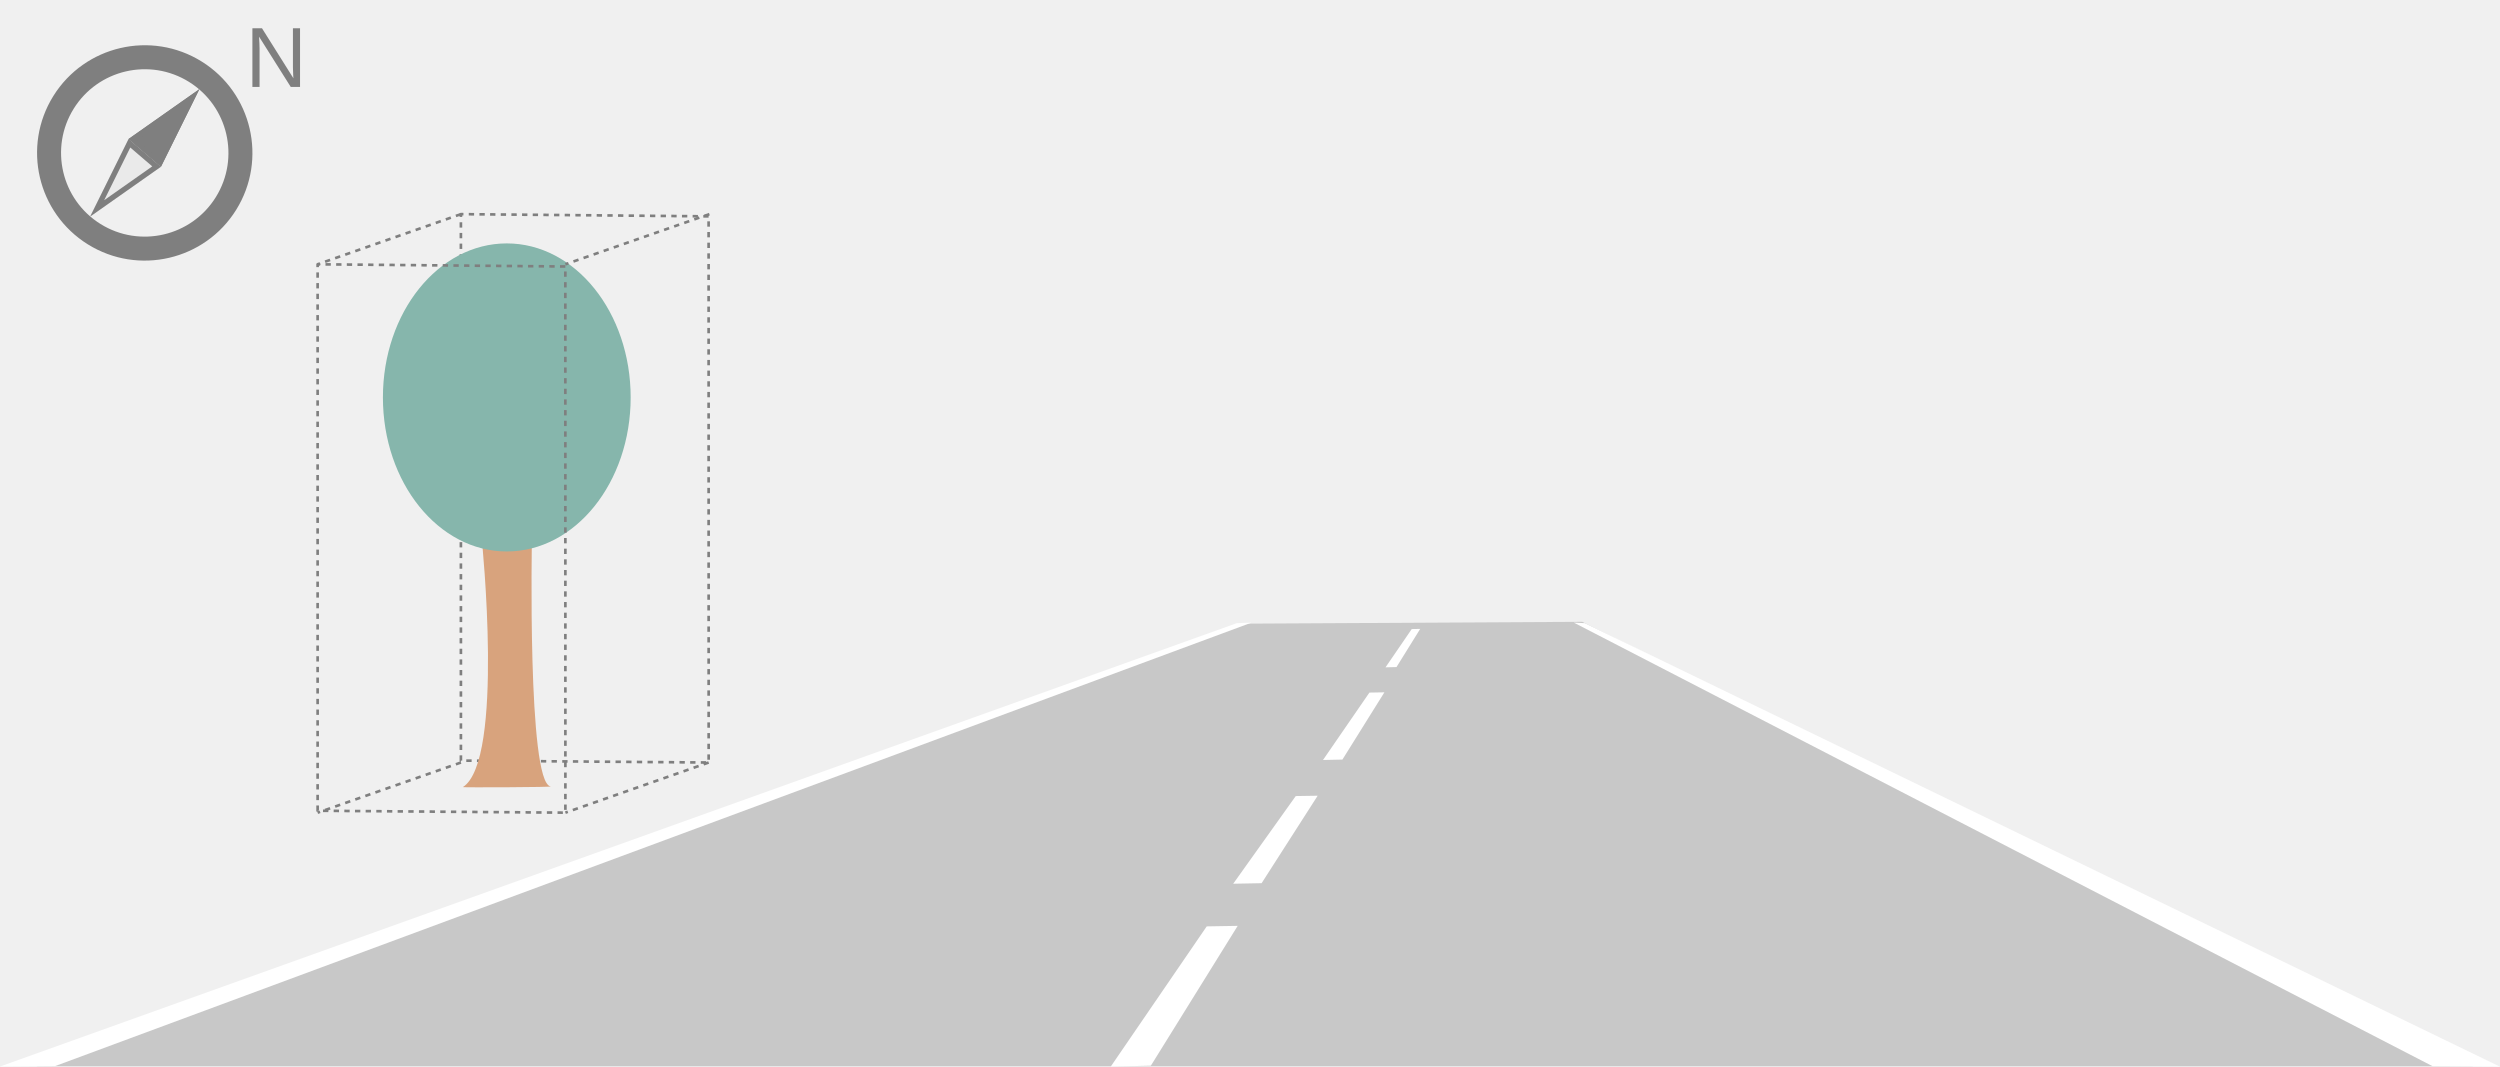
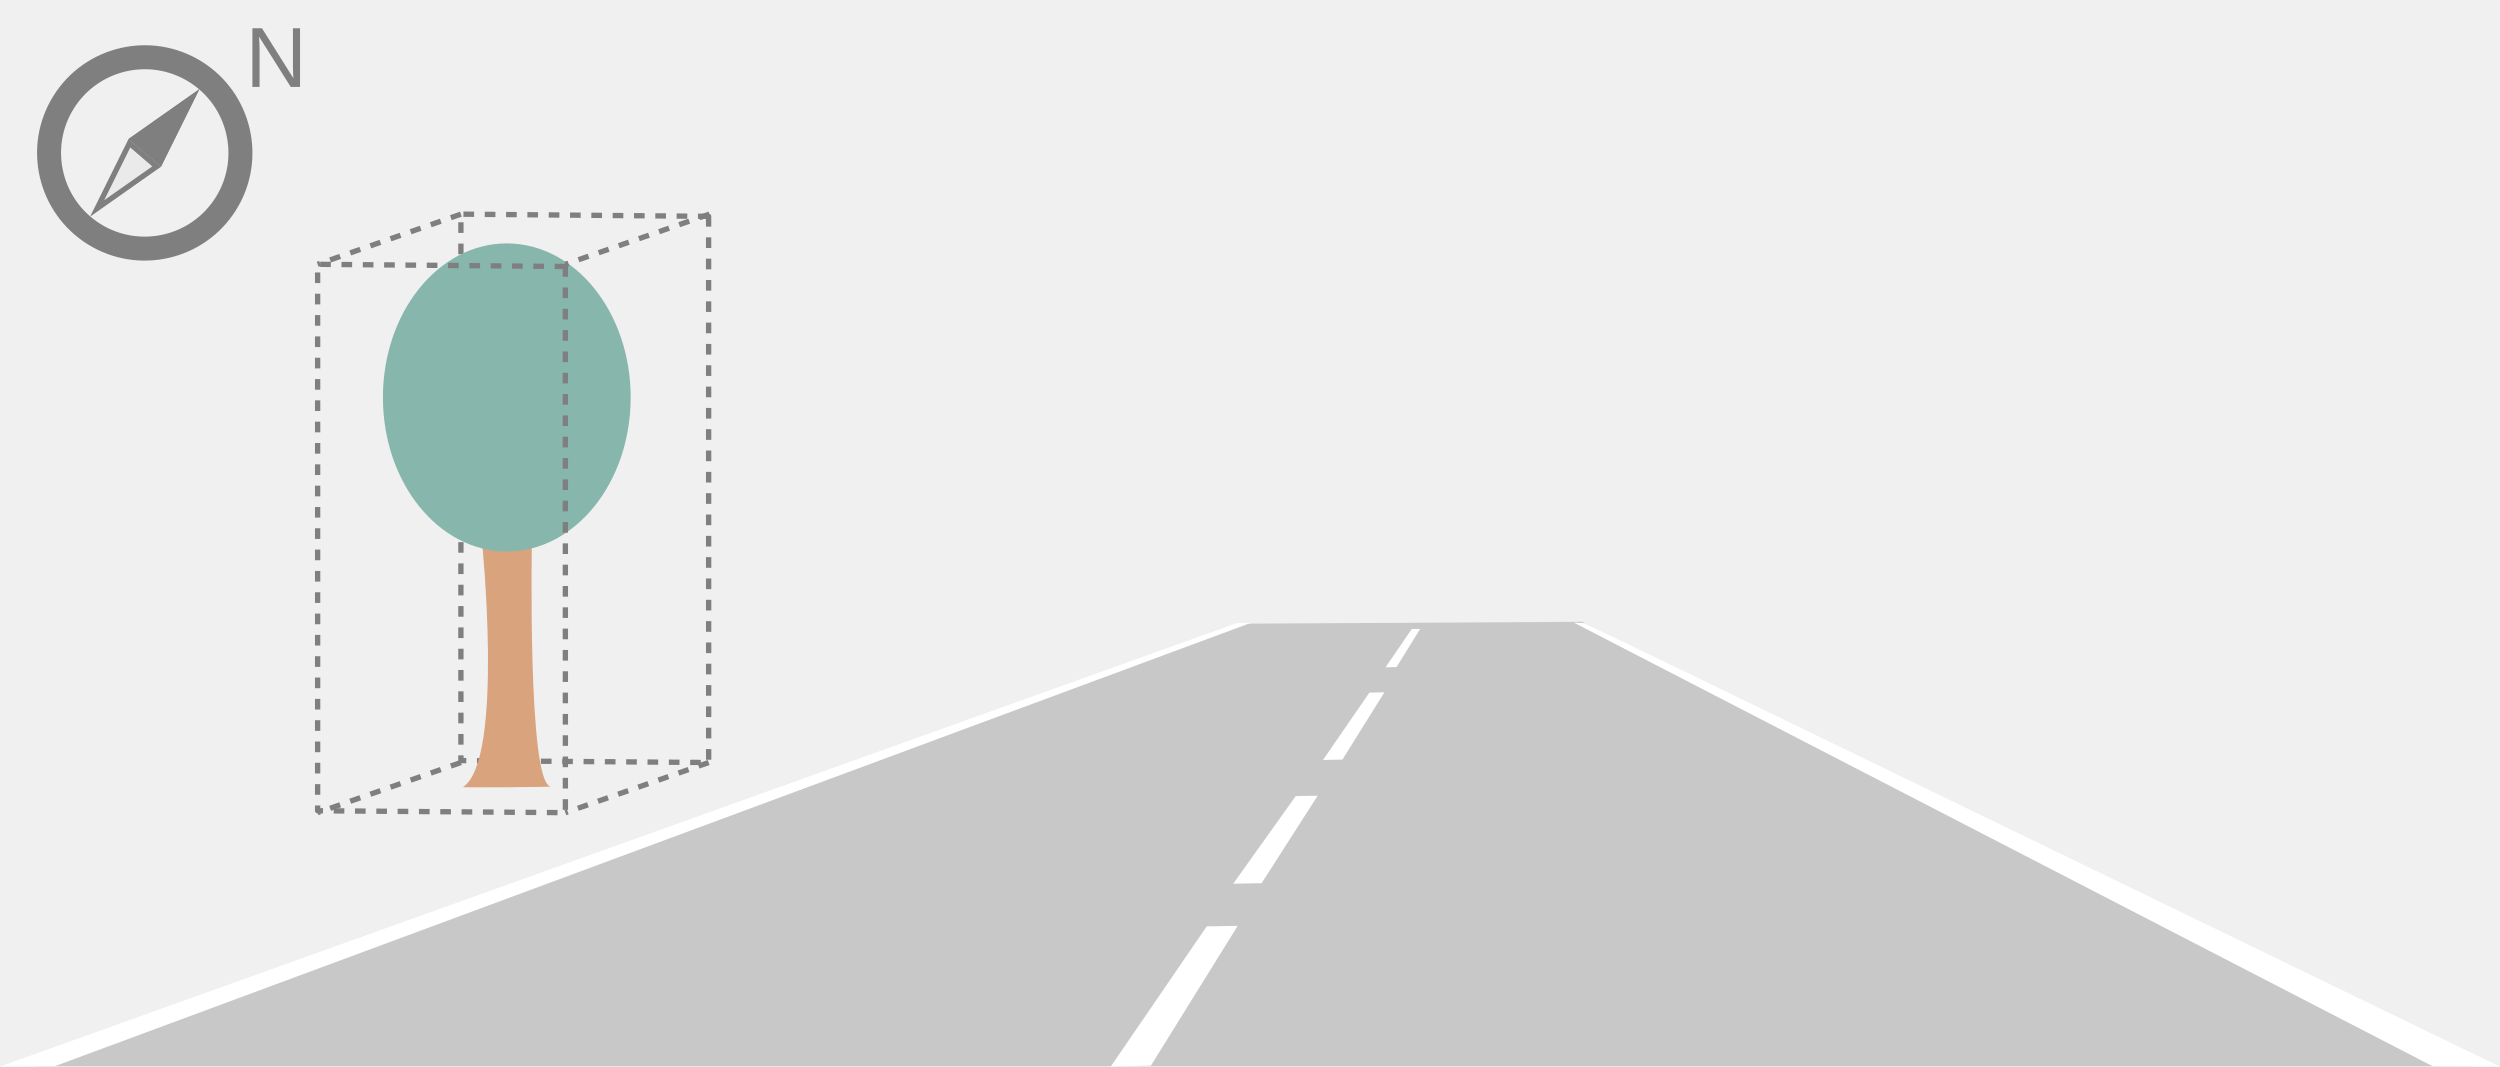
<svg xmlns="http://www.w3.org/2000/svg" width="100%" height="100%" viewBox="0 0 469 200" version="1.1" xml:space="preserve" style="fill-rule:evenodd;clip-rule:evenodd;stroke-linejoin:round;stroke-miterlimit:10;">
  <g transform="matrix(1,0,0,0.816327,-540,-285.714)">
-     <g id="Environment-objects" transform="matrix(0.652961,0,0,0.799877,540,362.121)">
-       <g id="Street">
-         <g transform="matrix(0.0299978,0,0,0.0299989,0,2.00018e-12)">
-           <path d="M11888,5468L15154,5450L23686,9706L354,9706L11888,5468Z" style="fill:rgb(200,200,200);" />
+     <g id="Street" transform="matrix(0.652961,0,0,0.799877,540,362.121)">
+       <g transform="matrix(0.0299978,0,0,0.0299989,0,2.00018e-12)">
+         <path d="M11888,5468L15154,5450L23686,9706L354,9706L11888,5468Z" style="fill:rgb(200,200,200);" />
+       </g>
+       <g transform="matrix(0.0149989,0,0,0.0149995,0,0)">
+         <path d="M23691,10926L23972,10916L1053,19411L-4,19420L23691,10926Z" style="fill:white;" />
+       </g>
+       <g transform="matrix(0.0299978,0,0,0.0299989,0,0)">
+         <path d="M15178,5463L15074,5458L23298,9706L23942,9710L15178,5463Z" style="fill:white;" />
+       </g>
+       <g transform="matrix(0.0149989,0,0,0.0149995,0,0)">
+         <path d="M23115,16734L23708,16724L22045,19402L21276,19420L23115,16734Z" style="fill:white;" />
+       </g>
+       <g transform="matrix(0.0149989,0,0,0.0149995,2.55516,-2.65737)">
+         <path d="M26061,12433L26348,12428L25544,13716L25172,13724L26061,12433Z" style="fill:white;" />
+       </g>
+       <g transform="matrix(0.0219371,0,0,0.019512,-197.893,-29.0358)">
+         <path d="M25991.2,12433L26278.2,12428L25544,13716L25172,13724L25991.2,12433Z" style="fill:white;" />
+       </g>
+       <g transform="matrix(0.0149989,0,0,0.0149995,0,0)">
+         <path d="M27042,11039L27204,11036L26750,11767L26540,11772L27042,11039Z" style="fill:white;" />
+       </g>
+     </g>
+     <g id="Vegetation" transform="matrix(0.652961,0,0,0.799877,540.978,353.753)">
+       <g transform="matrix(-0.0299978,0,0,0.0299989,785.887,-13.231)">
+         <path d="M19461.3,2356.63L21833.7,2335.57L21833.7,7569.05L19460.8,7587.4L19461.3,2356.63Z" style="fill:none;stroke:rgb(127,127,127);stroke-width:51.05px;stroke-dasharray:102.1,102.1,0,0,0,0;" />
+       </g>
+       <g transform="matrix(-0.0299978,0,0,0.0299989,781.293,-13.231)">
+         <path d="M19307.6,7587.4L20679.9,8067.71" style="fill:none;stroke:rgb(127,127,127);stroke-width:51.05px;stroke-dasharray:102.1,102.1,0,0,0,0;" />
+       </g>
+       <g transform="matrix(-0.0299978,0,0,0.0299989,781.293,-13.231)">
+         <path d="M21680.5,7587.4L23052.7,8067.71" style="fill:none;stroke:rgb(127,127,127);stroke-width:51.05px;stroke-dasharray:102.1,102.1,0,0,0,0;" />
+       </g>
+       <g transform="matrix(-0.0299978,0,0,0.0299989,781.293,-13.231)">
+         <path d="M21680.5,2335.57L23052.7,2815.88" style="fill:none;stroke:rgb(127,127,127);stroke-width:51.05px;stroke-dasharray:102.1,102.1,0,0,0,0;" />
+       </g>
+       <g transform="matrix(1,0,0,1,14.8221,-0.604974)">
+         <g transform="matrix(0.0299978,0,0,0.0299989,3.06297,2.00018e-12)">
+           <path d="M3786.76,7402.24C4186.91,7149.15 3968.15,5027.9 3968.15,5027.9L4448.39,5020.91C4448.39,5020.91 4403.19,7358.06 4626.51,7395.13C4678.27,7403.72 3780.29,7406.33 3786.76,7402.24Z" style="fill:rgb(216,163,125);" />
        </g>
-         <g transform="matrix(0.0149989,0,0,0.0149995,0,0)">
-           <path d="M23691,10926L23972,10916L1053,19411L-4,19420L23691,10926Z" style="fill:white;" />
-         </g>
-         <g transform="matrix(0.0299978,0,0,0.0299989,0,0)">
-           <path d="M15178,5463L15074,5458L23298,9706L23942,9710L15178,5463Z" style="fill:white;" />
-         </g>
-         <g transform="matrix(0.0149989,0,0,0.0149995,0,0)">
-           <path d="M23115,16734L23708,16724L22045,19402L21276,19420L23115,16734Z" style="fill:white;" />
-         </g>
-         <g transform="matrix(0.0149989,0,0,0.0149995,2.55516,-2.65737)">
-           <path d="M26061,12433L26348,12428L25544,13716L25172,13724L26061,12433Z" style="fill:white;" />
-         </g>
-         <g transform="matrix(0.0219371,0,0,0.019512,-197.893,-29.0358)">
-           <path d="M25991.2,12433L26278.2,12428L25544,13716L25172,13724L25991.2,12433Z" style="fill:white;" />
-         </g>
-         <g transform="matrix(0.0149989,0,0,0.0149995,0,0)">
-           <path d="M27042,11039L27204,11036L26750,11767L26540,11772L27042,11039Z" style="fill:white;" />
+         <g transform="matrix(1.88706,0,0,3.16495,-871.307,-672.71)">
+           <ellipse cx="530.238" cy="247.337" rx="18.86" ry="13.983" style="fill:rgb(134,182,172);" />
        </g>
      </g>
-       <g id="Vegetation" transform="matrix(1,0,0,1,1.49717,-10.4623)">
-         <g transform="matrix(-0.0299978,0,0,0.0299989,785.887,-13.231)">
-           <path d="M19461.3,2356.63L21833.7,2335.57L21833.7,7569.05L19460.8,7587.4L19461.3,2356.63Z" style="fill:none;stroke:rgb(127,127,127);stroke-width:25.53px;stroke-dasharray:51.05,51.05,0,0,0,0;" />
-         </g>
-         <g transform="matrix(-0.0299978,0,0,0.0299989,781.293,-13.231)">
-           <path d="M19307.6,7587.4L20679.9,8067.71" style="fill:none;stroke:rgb(127,127,127);stroke-width:25.53px;stroke-dasharray:51.05,51.05,0,0,0,0;" />
-         </g>
-         <g transform="matrix(-0.0299978,0,0,0.0299989,781.293,-13.231)">
-           <path d="M21680.5,7587.4L23052.7,8067.71" style="fill:none;stroke:rgb(127,127,127);stroke-width:25.53px;stroke-dasharray:51.05,51.05,0,0,0,0;" />
-         </g>
-         <g transform="matrix(-0.0299978,0,0,0.0299989,781.293,-13.231)">
-           <path d="M21680.5,2335.57L23052.7,2815.88" style="fill:none;stroke:rgb(127,127,127);stroke-width:25.53px;stroke-dasharray:51.05,51.05,0,0,0,0;" />
-         </g>
-         <g transform="matrix(1,0,0,1,14.8221,-0.604974)">
-           <g transform="matrix(0.0299978,0,0,0.0299989,3.06297,2.00018e-12)">
-             <path d="M3786.76,7402.24C4186.91,7149.15 3968.15,5027.9 3968.15,5027.9L4448.39,5020.91C4448.39,5020.91 4403.19,7358.06 4626.51,7395.13C4678.27,7403.72 3780.29,7406.33 3786.76,7402.24Z" style="fill:rgb(216,163,125);" />
-           </g>
-           <g transform="matrix(1.88706,0,0,3.16495,-871.307,-672.71)">
-             <ellipse cx="530.238" cy="247.337" rx="18.86" ry="13.983" style="fill:rgb(134,182,172);" />
-           </g>
-         </g>
-         <g transform="matrix(-0.0299978,0,0,0.0299989,744.723,1.17781)">
-           <path d="M19461.3,2356.63L21833.7,2335.57L21833.7,7569.05L19460.8,7587.4L19461.3,2356.63Z" style="fill:none;stroke:rgb(127,127,127);stroke-width:25.53px;stroke-dasharray:51.05,51.05,0,0,0,0;" />
-         </g>
-         <g transform="matrix(-0.0299978,0,0,0.0299989,781.293,-13.231)">
-           <path d="M19300.8,2335.57L20679.9,2815.88" style="fill:none;stroke:rgb(127,127,127);stroke-width:25.53px;stroke-dasharray:51.05,51.05,0,0,0,0;" />
-         </g>
+       <g transform="matrix(-0.0299978,0,0,0.0299989,744.723,1.17781)">
+         <path d="M19461.3,2356.63L21833.7,2335.57L21833.7,7569.05L19460.8,7587.4L19461.3,2356.63Z" style="fill:none;stroke:rgb(127,127,127);stroke-width:51.05px;stroke-dasharray:102.1,102.1,0,0,0,0;" />
+       </g>
+       <g transform="matrix(-0.0299978,0,0,0.0299989,781.293,-13.231)">
+         <path d="M19300.8,2335.57L20679.9,2815.88" style="fill:none;stroke:rgb(127,127,127);stroke-width:51.05px;stroke-dasharray:102.1,102.1,0,0,0,0;" />
      </g>
    </g>
    <g id="cardinal-direction" transform="matrix(0.168986,0.137772,-0.119697,0.220314,-6888.03,11305.9)">
      <g transform="matrix(0.999531,-0.0287655,0.0325823,0.999531,1745.17,154.476)">
        <g transform="matrix(-0.151565,0.928749,-1.05198,-0.151565,-49064.2,-67373.5)">
          <g transform="matrix(3.60822e-16,3.04013,-4.0676,7.77156e-16,6450.07,-53820.8)">
            <path d="M114.666,32.2L120.759,51.271L108.572,51.271L114.666,32.2Z" style="fill:rgb(234,234,234);" />
            <path d="M114.666,32.2L120.759,51.271L108.572,51.271L114.666,32.2ZM114.666,37.117L110.53,50.06L118.801,50.06L114.666,37.117Z" style="fill:rgb(127,127,127);" />
          </g>
          <g transform="matrix(2.77556e-17,-3.04013,4.0676,-2.91434e-16,6032.97,-53123.6)">
            <path d="M114.666,32.2L120.759,51.271L108.572,51.271L114.666,32.2Z" style="fill:rgb(127,127,127);" />
            <path d="M114.666,32.2L120.759,51.271L108.572,51.271L114.666,32.2ZM114.666,37.117L110.53,50.06L118.801,50.06L114.666,37.117Z" style="fill:rgb(127,127,127);" />
          </g>
        </g>
        <g transform="matrix(5.2769,0,0,6.6878,3443.51,-55126.3)">
          <path d="M530.238,233.354C540.647,233.354 549.098,239.62 549.098,247.337C549.098,255.054 540.647,261.319 530.238,261.319C519.829,261.319 511.378,255.054 511.378,247.337C511.378,239.62 519.829,233.354 530.238,233.354ZM530.238,236.469C522.147,236.469 515.579,241.339 515.579,247.337C515.579,253.335 522.147,258.205 530.238,258.205C538.329,258.205 544.897,253.335 544.897,247.337C544.897,241.339 538.329,236.469 530.238,236.469Z" style="fill:rgb(127,127,127);" />
        </g>
      </g>
      <g transform="matrix(-2.79922,1.75048,-1.86299,-2.63015,6317.06,-53649.4)">
        <g transform="matrix(23.4414,0,0,23.4414,22.1103,0)">
                </g>
        <text x="5.182px" y="0px" style="font-family:'ArialMT', 'Arial';font-size:23.441px;fill:rgb(127,127,127);">N</text>
      </g>
    </g>
  </g>
</svg>
